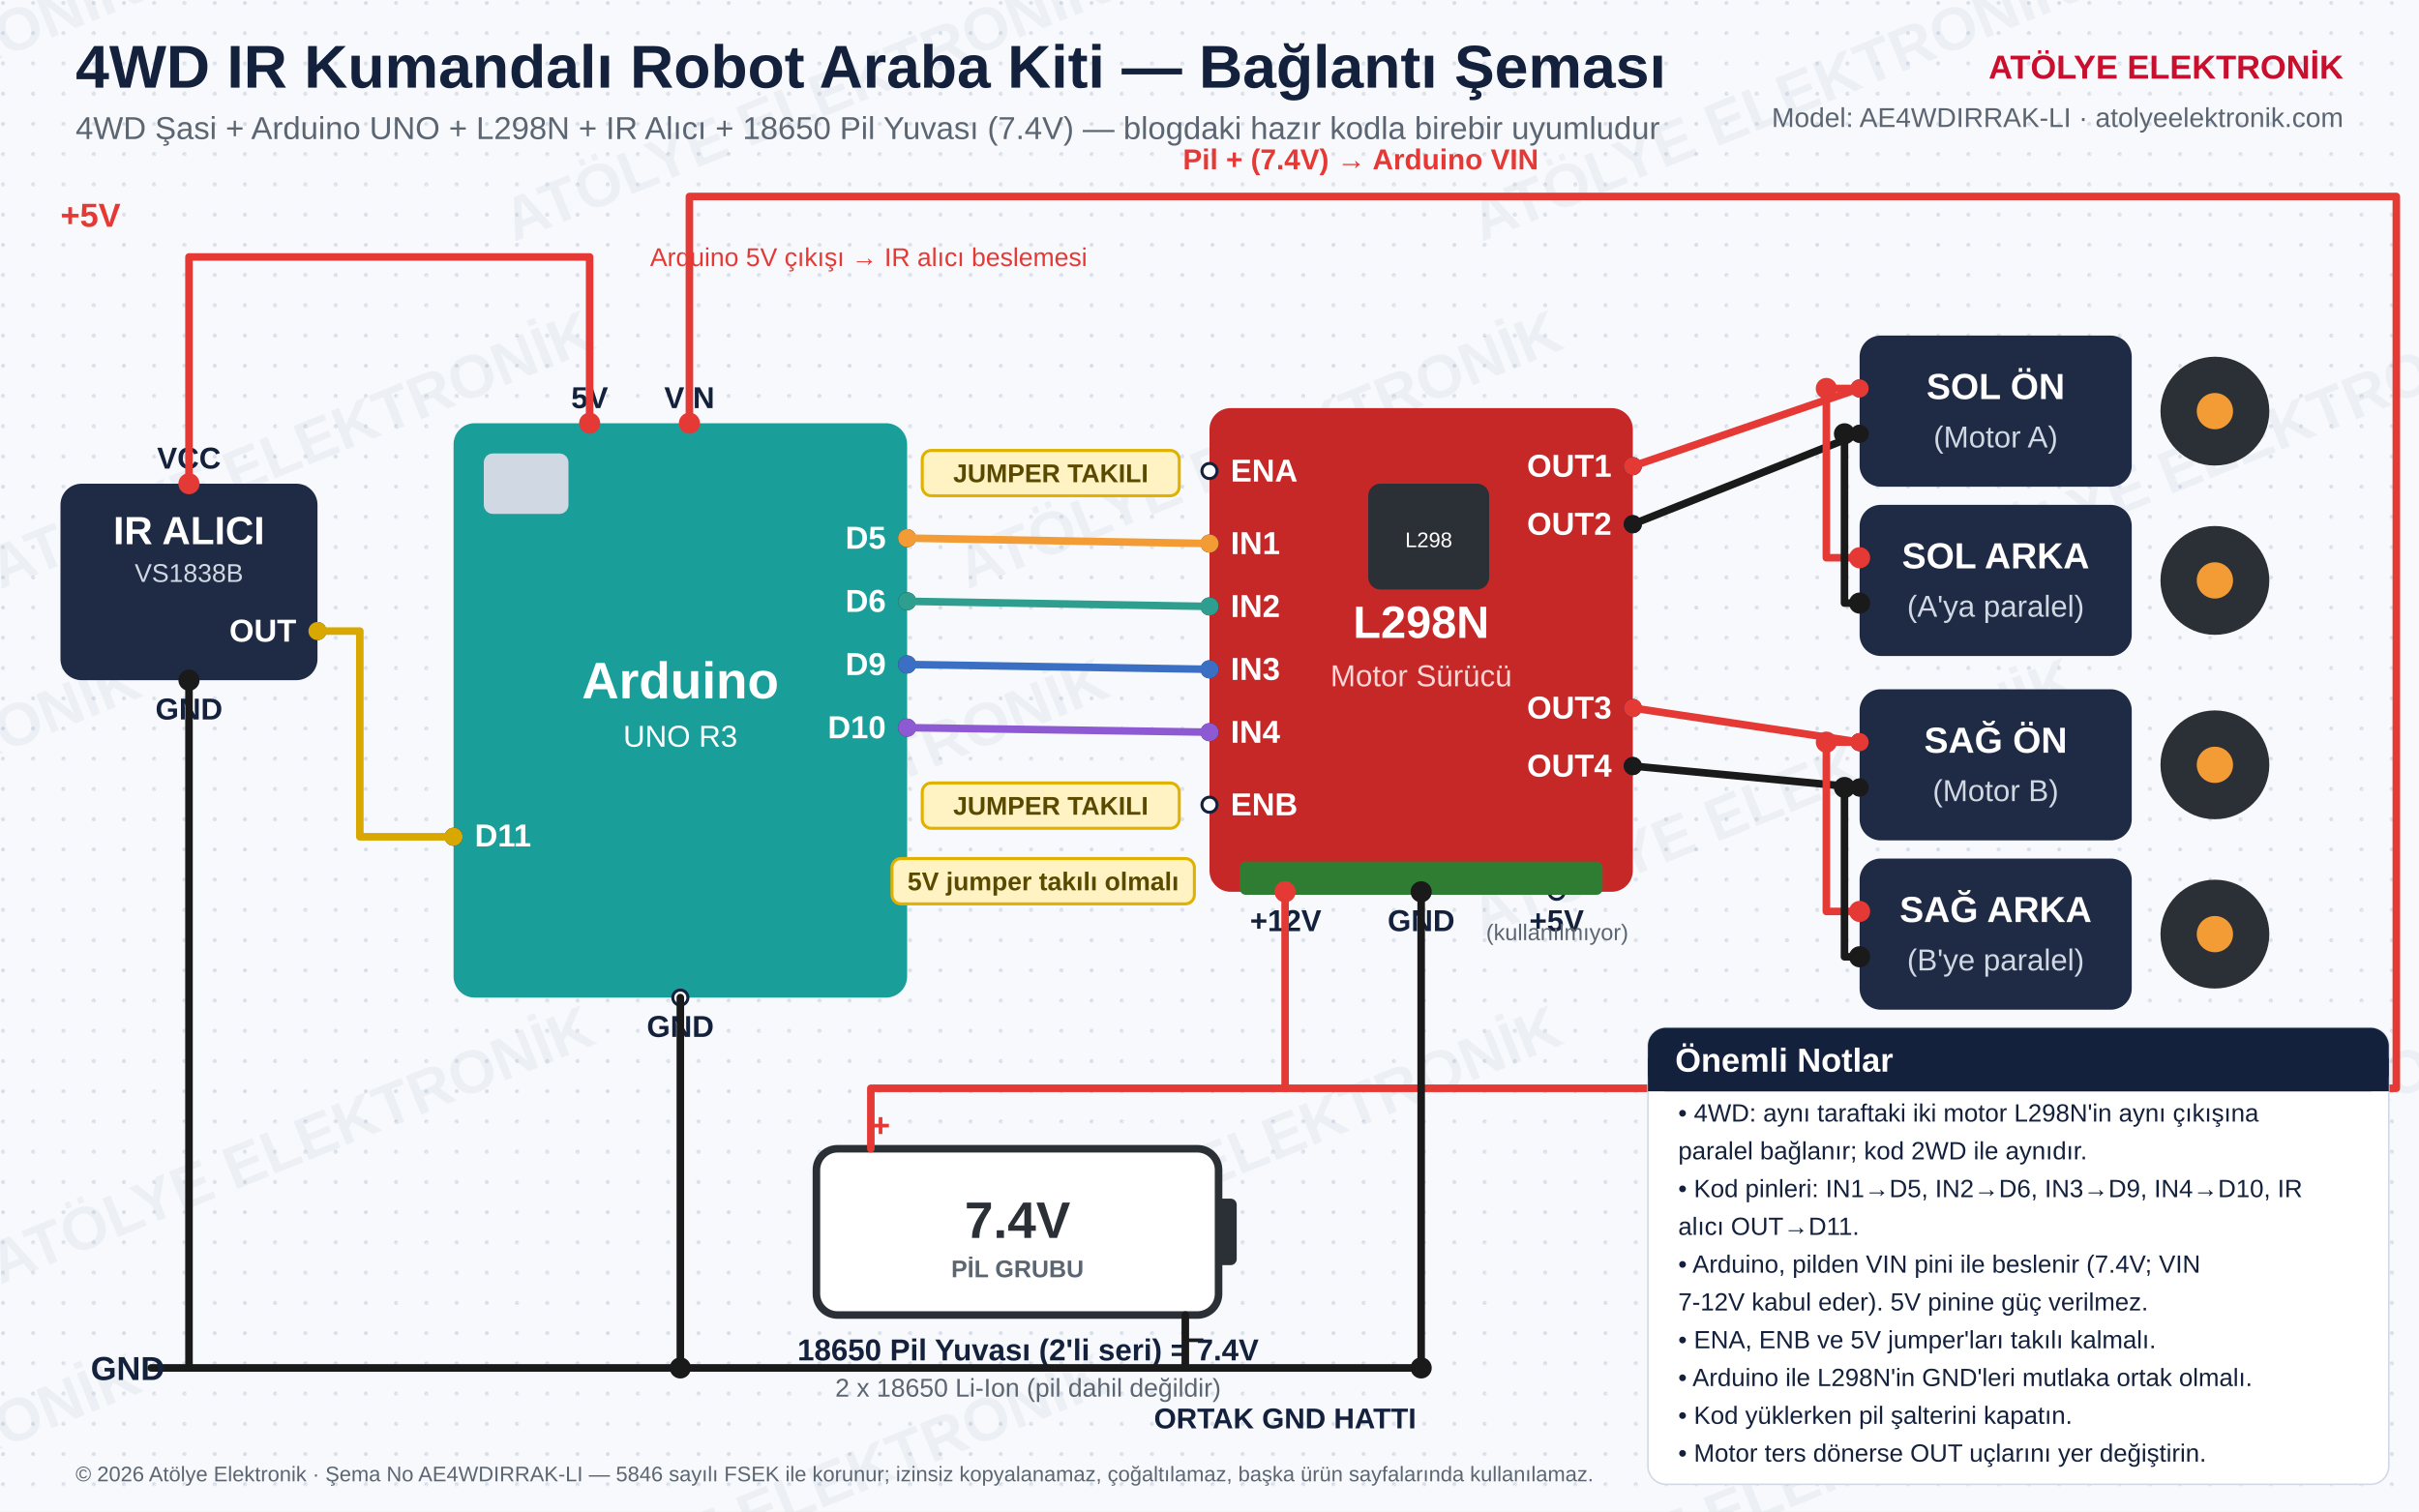
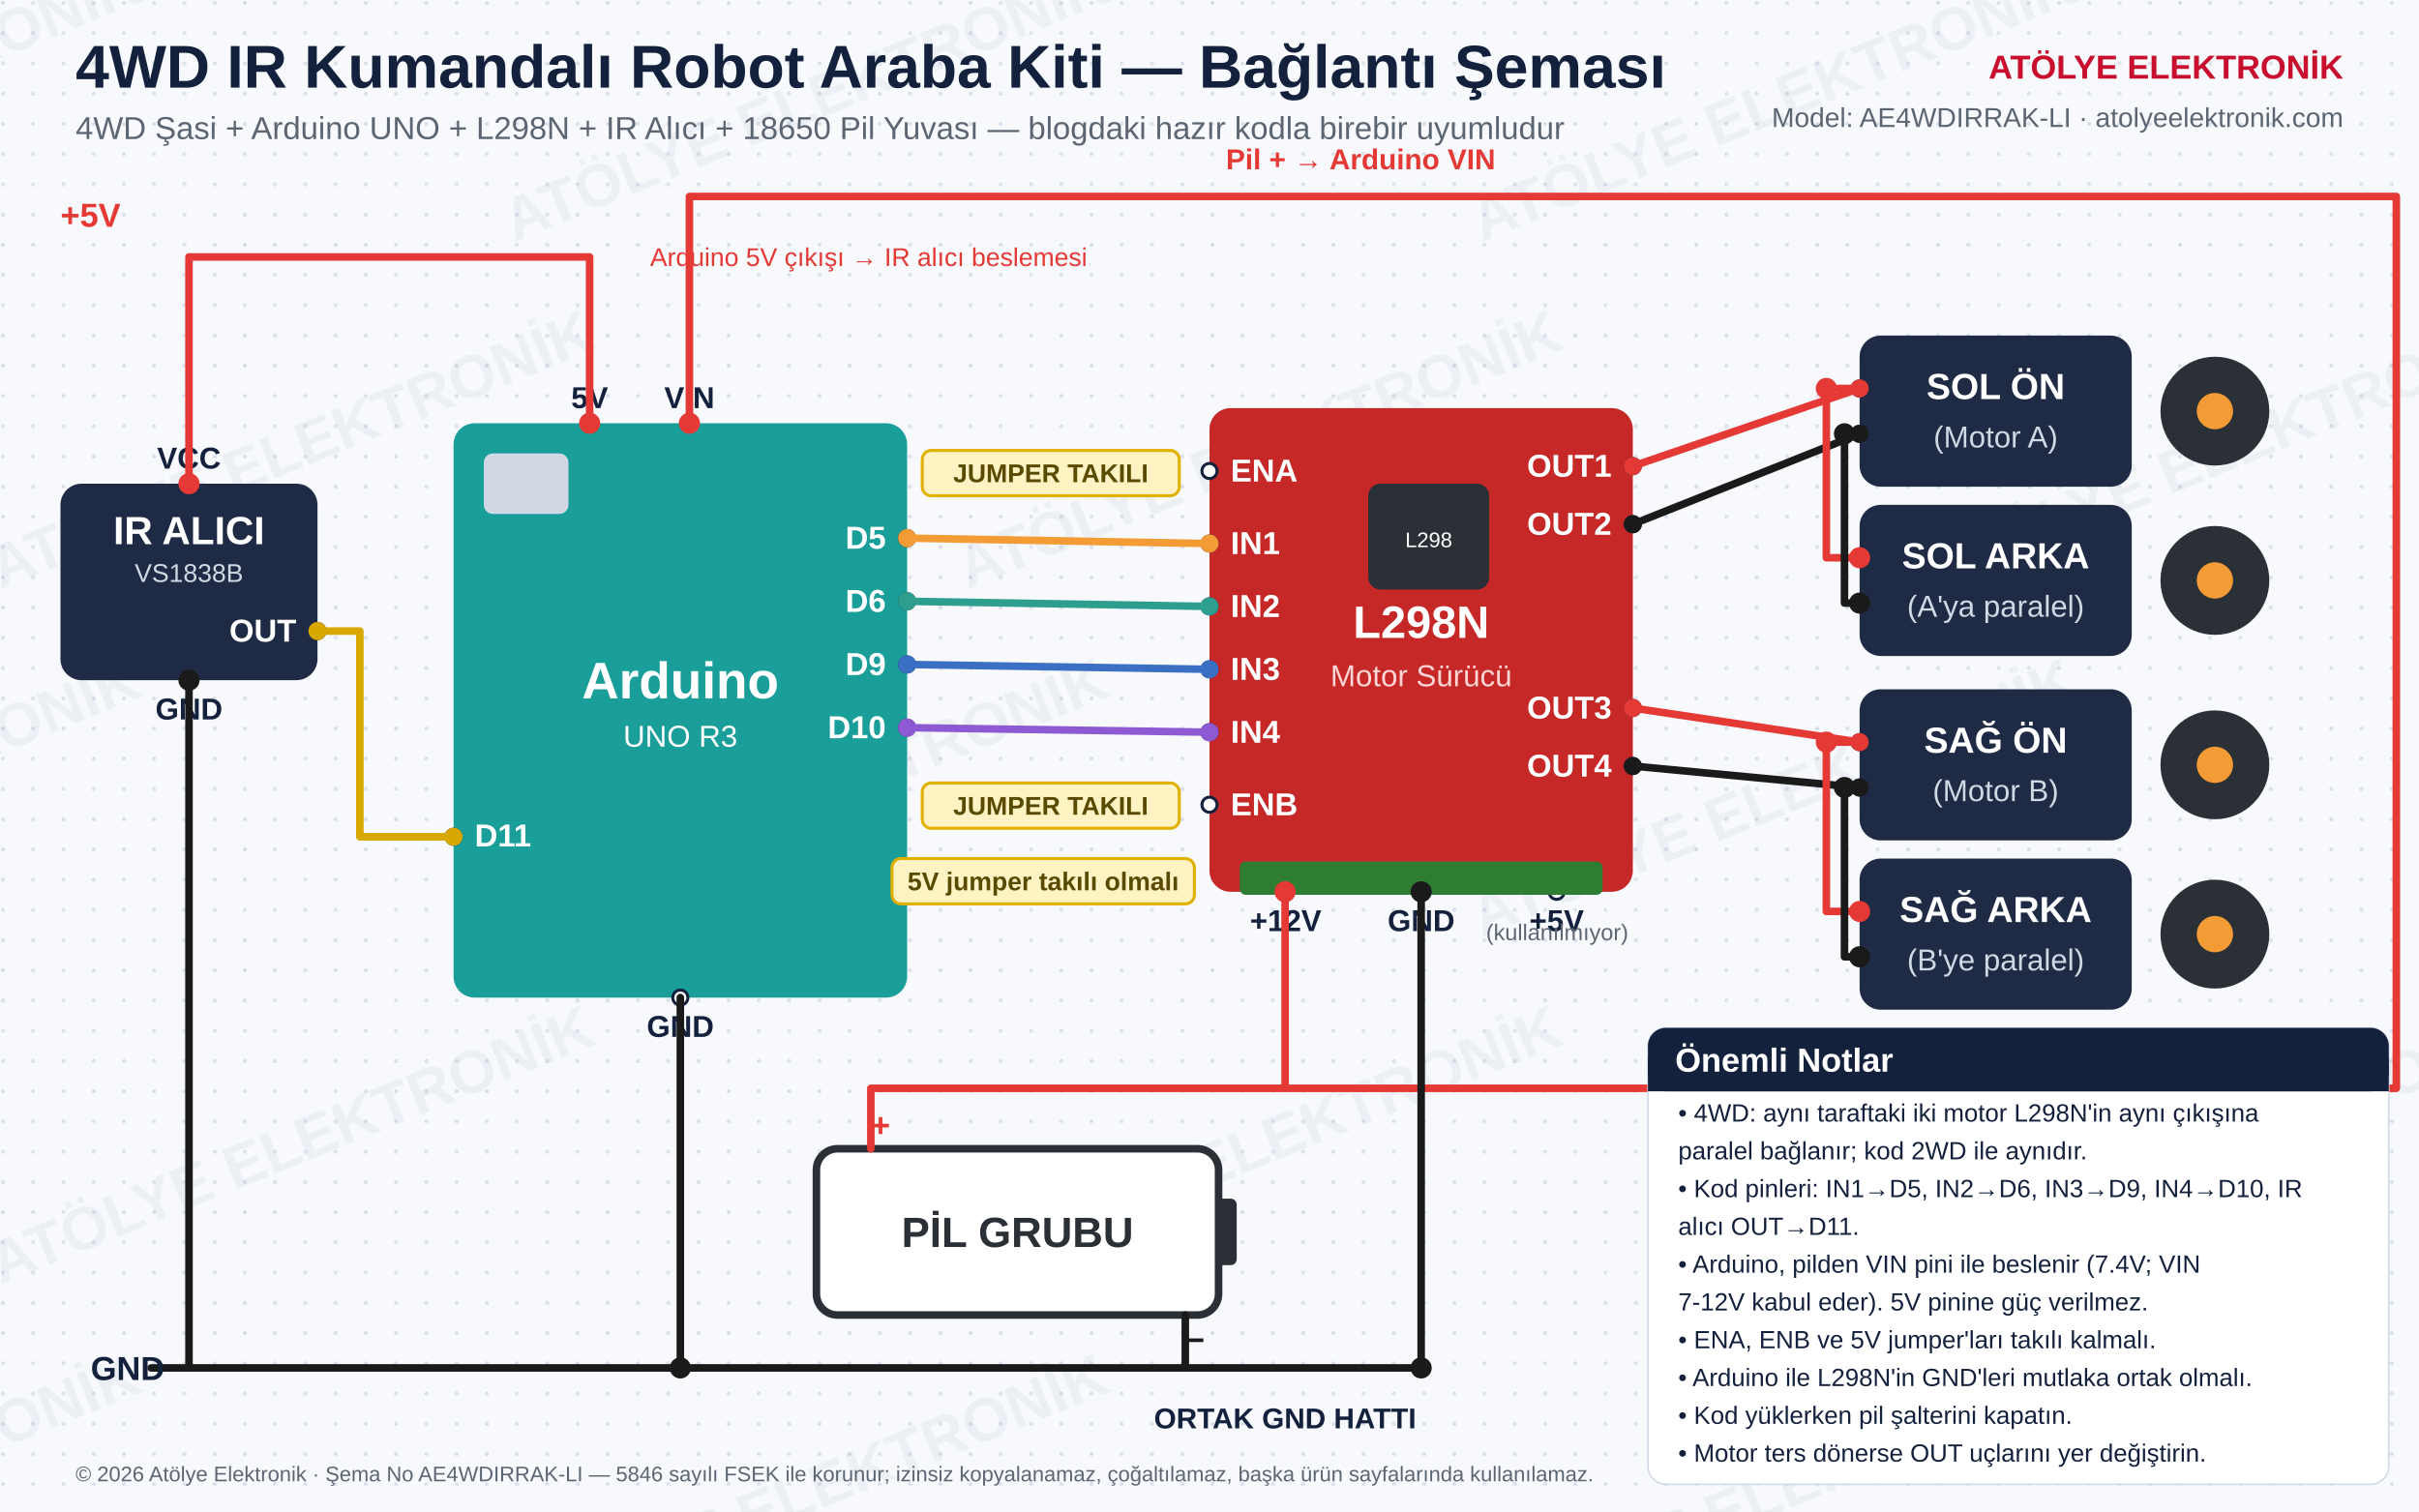
<svg xmlns="http://www.w3.org/2000/svg" width="1600" height="1000" viewBox="0 0 1600 1000" font-family="Segoe UI, Arial, sans-serif">
  <defs>
    <pattern id="dots" width="20" height="20" patternUnits="userSpaceOnUse">
      <circle cx="2" cy="2" r="1.3" fill="#d6dde8" />
    </pattern>
  </defs>
  <rect width="1600" height="1000" fill="#f7f9fc" />
  <rect width="1600" height="1000" fill="url(#dots)" />
  <g opacity="0.045" font-weight="800" font-size="40" fill="#003360">
    <text x="-300" y="160" transform="rotate(-22 -300 160)">ATÖLYE ELEKTRONİK</text>
    <text x="340" y="160" transform="rotate(-22 340 160)">ATÖLYE ELEKTRONİK</text>
    <text x="980" y="160" transform="rotate(-22 980 160)">ATÖLYE ELEKTRONİK</text>
    <text x="1620" y="160" transform="rotate(-22 1620 160)">ATÖLYE ELEKTRONİK</text>
    <text x="0" y="390" transform="rotate(-22 0 390)">ATÖLYE ELEKTRONİK</text>
    <text x="640" y="390" transform="rotate(-22 640 390)">ATÖLYE ELEKTRONİK</text>
    <text x="1280" y="390" transform="rotate(-22 1280 390)">ATÖLYE ELEKTRONİK</text>
    <text x="-300" y="620" transform="rotate(-22 -300 620)">ATÖLYE ELEKTRONİK</text>
    <text x="340" y="620" transform="rotate(-22 340 620)">ATÖLYE ELEKTRONİK</text>
    <text x="980" y="620" transform="rotate(-22 980 620)">ATÖLYE ELEKTRONİK</text>
    <text x="1620" y="620" transform="rotate(-22 1620 620)">ATÖLYE ELEKTRONİK</text>
    <text x="0" y="850" transform="rotate(-22 0 850)">ATÖLYE ELEKTRONİK</text>
    <text x="640" y="850" transform="rotate(-22 640 850)">ATÖLYE ELEKTRONİK</text>
    <text x="1280" y="850" transform="rotate(-22 1280 850)">ATÖLYE ELEKTRONİK</text>
    <text x="-300" y="1080" transform="rotate(-22 -300 1080)">ATÖLYE ELEKTRONİK</text>
    <text x="340" y="1080" transform="rotate(-22 340 1080)">ATÖLYE ELEKTRONİK</text>
    <text x="980" y="1080" transform="rotate(-22 980 1080)">ATÖLYE ELEKTRONİK</text>
    <text x="1620" y="1080" transform="rotate(-22 1620 1080)">ATÖLYE ELEKTRONİK</text>
  </g>
  <text x="50" y="58" font-size="40" font-weight="800" fill="#14213d">4WD IR Kumandalı Robot Araba Kiti — Bağlantı Şeması</text>
-   <text x="50" y="92" font-size="21" fill="#5c6672">4WD Şasi + Arduino UNO + L298N + IR Alıcı + 18650 Pil Yuvası (7.4V) — blogdaki hazır kodla birebir uyumludur</text>
+   <text x="50" y="92" font-size="21" fill="#5c6672">4WD Şasi + Arduino UNO + L298N + IR Alıcı + 18650 Pil Yuvası — blogdaki hazır kodla birebir uyumludur</text>
  <text x="1550" y="52" text-anchor="end" font-size="22" font-weight="800" fill="#c8102e">ATÖLYE ELEKTRONİK</text>
  <text x="1550" y="84" text-anchor="end" font-size="18" fill="#5c6672">Model: AE4WDIRRAK-LI · atolyeelektronik.com</text>
  <rect x="300" y="280" width="300" height="380" rx="14" fill="#1a9e9a" />
  <text x="450.0" y="462.0" text-anchor="middle" font-size="34" font-weight="700" fill="#fff">Arduino</text>
  <text x="450.0" y="494.0" text-anchor="middle" font-size="20" fill="#ffffff">UNO R3</text>
  <text x="586" y="363.0" text-anchor="end" font-size="21" font-weight="700" fill="#fff">D5</text>
  <circle cx="600" cy="356.0" r="5" fill="#fff" stroke="#14213d" stroke-width="2" />
  <text x="586" y="404.8" text-anchor="end" font-size="21" font-weight="700" fill="#fff">D6</text>
  <circle cx="600" cy="397.8" r="5" fill="#fff" stroke="#14213d" stroke-width="2" />
  <text x="586" y="446.6" text-anchor="end" font-size="21" font-weight="700" fill="#fff">D9</text>
  <circle cx="600" cy="439.6" r="5" fill="#fff" stroke="#14213d" stroke-width="2" />
  <text x="586" y="488.4" text-anchor="end" font-size="21" font-weight="700" fill="#fff">D10</text>
  <circle cx="600" cy="481.4" r="5" fill="#fff" stroke="#14213d" stroke-width="2" />
  <text x="390.0" y="270" text-anchor="middle" font-size="20" font-weight="700" fill="#14213d">5V</text>
  <circle cx="390.0" cy="280" r="5" fill="#fff" stroke="#14213d" stroke-width="2" />
  <text x="456.0" y="270" text-anchor="middle" font-size="20" font-weight="700" fill="#14213d">VIN</text>
  <circle cx="456.0" cy="280" r="5" fill="#fff" stroke="#14213d" stroke-width="2" />
  <text x="450.0" y="686" text-anchor="middle" font-size="20" font-weight="700" fill="#14213d">GND</text>
  <circle cx="450.0" cy="660" r="5" fill="#fff" stroke="#14213d" stroke-width="2" />
  <rect x="320" y="300" width="56" height="40" rx="6" fill="#cfd8e3" />
  <rect x="800" y="270" width="280" height="320" rx="14" fill="#c62828" />
  <text x="940.0" y="422.0" text-anchor="middle" font-size="30" font-weight="700" fill="#fff">L298N</text>
  <text x="940.0" y="454.0" text-anchor="middle" font-size="20" fill="#ffd5d5">Motor Sürücü</text>
  <text x="814" y="318.6" font-size="21" font-weight="700" fill="#fff">ENA</text>
  <circle cx="800" cy="311.6" r="5" fill="#fff" stroke="#14213d" stroke-width="2" />
  <text x="814" y="366.6" font-size="21" font-weight="700" fill="#fff">IN1</text>
  <circle cx="800" cy="359.6" r="5" fill="#fff" stroke="#14213d" stroke-width="2" />
  <text x="814" y="408.2" font-size="21" font-weight="700" fill="#fff">IN2</text>
  <circle cx="800" cy="401.2" r="5" fill="#fff" stroke="#14213d" stroke-width="2" />
  <text x="814" y="449.8" font-size="21" font-weight="700" fill="#fff">IN3</text>
  <circle cx="800" cy="442.8" r="5" fill="#fff" stroke="#14213d" stroke-width="2" />
  <text x="814" y="491.4" font-size="21" font-weight="700" fill="#fff">IN4</text>
  <circle cx="800" cy="484.4" r="5" fill="#fff" stroke="#14213d" stroke-width="2" />
  <text x="814" y="539.4" font-size="21" font-weight="700" fill="#fff">ENB</text>
  <circle cx="800" cy="532.4" r="5" fill="#fff" stroke="#14213d" stroke-width="2" />
  <text x="1066" y="315.4" text-anchor="end" font-size="21" font-weight="700" fill="#fff">OUT1</text>
  <circle cx="1080" cy="308.4" r="5" fill="#fff" stroke="#14213d" stroke-width="2" />
  <text x="1066" y="353.8" text-anchor="end" font-size="21" font-weight="700" fill="#fff">OUT2</text>
  <circle cx="1080" cy="346.8" r="5" fill="#fff" stroke="#14213d" stroke-width="2" />
  <text x="1066" y="475.4" text-anchor="end" font-size="21" font-weight="700" fill="#fff">OUT3</text>
  <circle cx="1080" cy="468.4" r="5" fill="#fff" stroke="#14213d" stroke-width="2" />
  <text x="1066" y="513.8" text-anchor="end" font-size="21" font-weight="700" fill="#fff">OUT4</text>
  <circle cx="1080" cy="506.8" r="5" fill="#fff" stroke="#14213d" stroke-width="2" />
  <text x="850.4" y="616" text-anchor="middle" font-size="20" font-weight="700" fill="#14213d">+12V</text>
  <circle cx="850.4" cy="590" r="5" fill="#fff" stroke="#14213d" stroke-width="2" />
  <text x="940.0" y="616" text-anchor="middle" font-size="20" font-weight="700" fill="#14213d">GND</text>
  <circle cx="940.0" cy="590" r="5" fill="#fff" stroke="#14213d" stroke-width="2" />
  <text x="1029.6" y="616" text-anchor="middle" font-size="20" font-weight="700" fill="#14213d">+5V</text>
  <circle cx="1029.6" cy="590" r="5" fill="#fff" stroke="#14213d" stroke-width="2" />
  <rect x="905" y="320" width="80" height="70" rx="8" fill="#2b2f36" />
  <text x="945" y="362" text-anchor="middle" font-size="14" fill="#fff">L298</text>
  <rect x="820" y="570" width="240" height="22" rx="4" fill="#2e7d32" />
  <rect x="610" y="298" width="170" height="30" rx="6" fill="#fff3c4" stroke="#e0b100" stroke-width="2" />
  <text x="695.0" y="319" text-anchor="middle" font-size="17" font-weight="700" fill="#5a4a00">JUMPER TAKILI</text>
  <rect x="610" y="518" width="170" height="30" rx="6" fill="#fff3c4" stroke="#e0b100" stroke-width="2" />
  <text x="695.0" y="539" text-anchor="middle" font-size="17" font-weight="700" fill="#5a4a00">JUMPER TAKILI</text>
  <rect x="590" y="568" width="200" height="30" rx="6" fill="#fff3c4" stroke="#e0b100" stroke-width="2" />
  <text x="690.0" y="589" text-anchor="middle" font-size="17" font-weight="700" fill="#5a4a00">5V jumper takılı olmalı</text>
  <text x="1030" y="622" text-anchor="middle" font-size="15" font-weight="500" fill="#5c6672">(kullanılmıyor)</text>
  <rect x="1230" y="222" width="180" height="100" rx="14" fill="#1f2a44" />
  <text x="1320.0" y="264.0" text-anchor="middle" font-size="24" font-weight="700" fill="#fff">SOL ÖN</text>
  <text x="1320.0" y="296.0" text-anchor="middle" font-size="20" fill="#cfd8e3">(Motor A)</text>
  <text x="1244" y="264.0" font-size="21" font-weight="700" fill="#fff" />
  <circle cx="1230" cy="257.0" r="5" fill="#fff" stroke="#14213d" stroke-width="2" />
  <text x="1244" y="294.0" font-size="21" font-weight="700" fill="#fff"> </text>
  <circle cx="1230" cy="287.0" r="5" fill="#fff" stroke="#14213d" stroke-width="2" />
  <circle cx="1465" cy="272" r="36" fill="#2b2f36" />
  <circle cx="1465" cy="272" r="12" fill="#f39c35" />
  <rect x="1230" y="334" width="180" height="100" rx="14" fill="#1f2a44" />
  <text x="1320.0" y="376.0" text-anchor="middle" font-size="24" font-weight="700" fill="#fff">SOL ARKA</text>
  <text x="1320.0" y="408.0" text-anchor="middle" font-size="20" fill="#cfd8e3">(A'ya paralel)</text>
  <text x="1244" y="376.0" font-size="21" font-weight="700" fill="#fff" />
  <circle cx="1230" cy="369.0" r="5" fill="#fff" stroke="#14213d" stroke-width="2" />
  <text x="1244" y="406.0" font-size="21" font-weight="700" fill="#fff"> </text>
  <circle cx="1230" cy="399.0" r="5" fill="#fff" stroke="#14213d" stroke-width="2" />
  <circle cx="1465" cy="384" r="36" fill="#2b2f36" />
  <circle cx="1465" cy="384" r="12" fill="#f39c35" />
  <rect x="1230" y="456" width="180" height="100" rx="14" fill="#1f2a44" />
  <text x="1320.0" y="498.0" text-anchor="middle" font-size="24" font-weight="700" fill="#fff">SAĞ ÖN</text>
  <text x="1320.0" y="530.0" text-anchor="middle" font-size="20" fill="#cfd8e3">(Motor B)</text>
  <text x="1244" y="498.0" font-size="21" font-weight="700" fill="#fff" />
  <circle cx="1230" cy="491.0" r="5" fill="#fff" stroke="#14213d" stroke-width="2" />
  <text x="1244" y="528.0" font-size="21" font-weight="700" fill="#fff"> </text>
  <circle cx="1230" cy="521.0" r="5" fill="#fff" stroke="#14213d" stroke-width="2" />
  <circle cx="1465" cy="506" r="36" fill="#2b2f36" />
  <circle cx="1465" cy="506" r="12" fill="#f39c35" />
  <rect x="1230" y="568" width="180" height="100" rx="14" fill="#1f2a44" />
  <text x="1320.0" y="610.0" text-anchor="middle" font-size="24" font-weight="700" fill="#fff">SAĞ ARKA</text>
  <text x="1320.0" y="642.0" text-anchor="middle" font-size="20" fill="#cfd8e3">(B'ye paralel)</text>
  <text x="1244" y="610.0" font-size="21" font-weight="700" fill="#fff" />
  <circle cx="1230" cy="603.0" r="5" fill="#fff" stroke="#14213d" stroke-width="2" />
  <text x="1244" y="640.0" font-size="21" font-weight="700" fill="#fff"> </text>
  <circle cx="1230" cy="633.0" r="5" fill="#fff" stroke="#14213d" stroke-width="2" />
  <circle cx="1465" cy="618" r="36" fill="#2b2f36" />
  <circle cx="1465" cy="618" r="12" fill="#f39c35" />
  <rect x="540" y="760" width="266" height="110" rx="14" fill="#fff" stroke="#2b2f36" stroke-width="5" />
  <rect x="804" y="793.0" width="14" height="44.0" rx="4" fill="#2b2f36" />
-   <text x="673.0" y="819.0" text-anchor="middle" font-size="34" font-weight="800" fill="#2b2f36">7.4V</text>
-   <text x="673.0" y="845.0" text-anchor="middle" font-size="16" font-weight="700" fill="#5c6672">PİL GRUBU</text>
+   <text x="673.0" y="825.0" text-anchor="middle" font-size="28" font-weight="800" fill="#2b2f36">PİL GRUBU</text>
  <text x="576" y="752" font-size="22" font-weight="700" fill="#e53935">+</text>
  <text x="784" y="894" font-size="22" font-weight="700" fill="#1a1a1a">−</text>
-   <text x="680.0" y="900" text-anchor="middle" font-size="20" font-weight="700" fill="#14213d">18650 Pil Yuvası (2'li seri) = 7.4V</text>
-   <text x="680.0" y="924" text-anchor="middle" font-size="17" fill="#5c6672">2 x 18650 Li-Ion (pil dahil değildir)</text>
  <path d="M 600 356.0 L 800 359.6" fill="none" stroke="#f39c35" stroke-width="5" stroke-linejoin="round" stroke-linecap="round" />
  <circle cx="600" cy="356.0" r="6" fill="#f39c35" />
  <circle cx="800" cy="359.6" r="6" fill="#f39c35" />
  <path d="M 600 397.8 L 800 401.2" fill="none" stroke="#2e9e8f" stroke-width="5" stroke-linejoin="round" stroke-linecap="round" />
  <circle cx="600" cy="397.8" r="6" fill="#2e9e8f" />
  <circle cx="800" cy="401.2" r="6" fill="#2e9e8f" />
  <path d="M 600 439.6 L 800 442.8" fill="none" stroke="#3b6fc4" stroke-width="5" stroke-linejoin="round" stroke-linecap="round" />
  <circle cx="600" cy="439.6" r="6" fill="#3b6fc4" />
  <circle cx="800" cy="442.8" r="6" fill="#3b6fc4" />
  <path d="M 600 481.4 L 800 484.4" fill="none" stroke="#8e5ad4" stroke-width="5" stroke-linejoin="round" stroke-linecap="round" />
  <circle cx="600" cy="481.4" r="6" fill="#8e5ad4" />
  <circle cx="800" cy="484.4" r="6" fill="#8e5ad4" />
  <path d="M 1080 308.4 L 1230 257.0" fill="none" stroke="#e53935" stroke-width="5" stroke-linejoin="round" stroke-linecap="round" />
  <circle cx="1080" cy="308.4" r="6" fill="#e53935" />
  <circle cx="1230" cy="257.0" r="6" fill="#e53935" />
  <path d="M 1080 346.8 L 1230 287.0" fill="none" stroke="#1a1a1a" stroke-width="5" stroke-linejoin="round" stroke-linecap="round" />
  <circle cx="1080" cy="346.8" r="6" fill="#1a1a1a" />
  <circle cx="1230" cy="287.0" r="6" fill="#1a1a1a" />
  <path d="M 1080 468.4 L 1230 491.0" fill="none" stroke="#e53935" stroke-width="5" stroke-linejoin="round" stroke-linecap="round" />
  <circle cx="1080" cy="468.4" r="6" fill="#e53935" />
  <circle cx="1230" cy="491.0" r="6" fill="#e53935" />
  <path d="M 1080 506.8 L 1230 521.0" fill="none" stroke="#1a1a1a" stroke-width="5" stroke-linejoin="round" stroke-linecap="round" />
  <circle cx="1080" cy="506.8" r="6" fill="#1a1a1a" />
  <circle cx="1230" cy="521.0" r="6" fill="#1a1a1a" />
  <path d="M 1230 257.0 L 1208 257.0 L 1208 369.0 L 1230 369.0" fill="none" stroke="#e53935" stroke-width="5" stroke-linejoin="round" stroke-linecap="round" />
  <circle cx="1230" cy="369.0" r="7" fill="#e53935" />
  <circle cx="1208" cy="257.0" r="7" fill="#e53935" />
  <path d="M 1230 287.0 L 1220 287.0 L 1220 399.0 L 1230 399.0" fill="none" stroke="#1a1a1a" stroke-width="5" stroke-linejoin="round" stroke-linecap="round" />
  <circle cx="1230" cy="399.0" r="7" fill="#1a1a1a" />
  <circle cx="1220" cy="287.0" r="7" fill="#1a1a1a" />
  <path d="M 1230 491.0 L 1208 491.0 L 1208 603.0 L 1230 603.0" fill="none" stroke="#e53935" stroke-width="5" stroke-linejoin="round" stroke-linecap="round" />
  <circle cx="1230" cy="603.0" r="7" fill="#e53935" />
  <circle cx="1208" cy="491.0" r="7" fill="#e53935" />
  <path d="M 1230 521.0 L 1220 521.0 L 1220 633.0 L 1230 633.0" fill="none" stroke="#1a1a1a" stroke-width="5" stroke-linejoin="round" stroke-linecap="round" />
  <circle cx="1230" cy="633.0" r="7" fill="#1a1a1a" />
  <circle cx="1220" cy="521.0" r="7" fill="#1a1a1a" />
  <path d="M 576 760 L 576 720 L 850 720 L 850 590" fill="none" stroke="#e53935" stroke-width="5" stroke-linejoin="round" stroke-linecap="round" />
  <circle cx="850" cy="590" r="7" fill="#e53935" />
  <path d="M 850 720 L 1585 720 L 1585 130 L 456 130 L 456 280" fill="none" stroke="#e53935" stroke-width="5" stroke-linejoin="round" stroke-linecap="round" />
  <circle cx="456" cy="280" r="7" fill="#e53935" />
-   <text x="900" y="112" text-anchor="middle" font-size="19" font-weight="700" fill="#e53935">Pil + (7.4V) → Arduino VIN</text>
+   <text x="900" y="112" text-anchor="middle" font-size="19" font-weight="700" fill="#e53935">Pil + → Arduino VIN</text>
  <path d="M 784 870 L 784 905 L 100 905" fill="none" stroke="#1a1a1a" stroke-width="5" stroke-linejoin="round" stroke-linecap="round" />
  <path d="M 784 905 L 940 905 L 940 590" fill="none" stroke="#1a1a1a" stroke-width="5" stroke-linejoin="round" stroke-linecap="round" />
  <circle cx="940" cy="590" r="7" fill="#1a1a1a" />
  <path d="M 450 660 L 450 905" fill="none" stroke="#1a1a1a" stroke-width="5" stroke-linejoin="round" stroke-linecap="round" />
  <circle cx="450" cy="905" r="7" fill="#1a1a1a" />
  <circle cx="940" cy="905" r="7" fill="#1a1a1a" />
  <text x="60" y="913" text-anchor="start" font-size="22" font-weight="700" fill="#14213d">GND</text>
  <text x="850" y="945" text-anchor="middle" font-size="19" font-weight="700" fill="#14213d">ORTAK GND HATTI</text>
  <rect x="40" y="320" width="170" height="130" rx="14" fill="#1f2a44" />
  <text x="125.0" y="395.0" text-anchor="middle" font-size="26" font-weight="700" fill="#fff" />
  <text x="125.0" y="310" text-anchor="middle" font-size="20" font-weight="700" fill="#14213d">VCC</text>
  <circle cx="125.0" cy="320" r="5" fill="#fff" stroke="#14213d" stroke-width="2" />
  <text x="125.0" y="476" text-anchor="middle" font-size="20" font-weight="700" fill="#14213d">GND</text>
  <circle cx="125.0" cy="450" r="5" fill="#fff" stroke="#14213d" stroke-width="2" />
  <text x="196" y="424.5" text-anchor="end" font-size="21" font-weight="700" fill="#fff">OUT</text>
  <circle cx="210" cy="417.5" r="5" fill="#fff" stroke="#14213d" stroke-width="2" />
  <text x="125" y="360" text-anchor="middle" font-size="26" font-weight="700" fill="#fff">IR ALICI</text>
  <text x="125" y="385" text-anchor="middle" font-size="17" font-weight="500" fill="#cfd8e3">VS1838B</text>
  <text x="314" y="560" font-size="21" font-weight="700" fill="#fff">D11</text>
  <circle cx="300" cy="553.6" r="5" fill="#fff" stroke="#14213d" stroke-width="2" />
  <path d="M 210 417.5 L 238 417.5 L 238 553.6 L 300 553.6" fill="none" stroke="#d8a800" stroke-width="5" stroke-linejoin="round" stroke-linecap="round" />
  <circle cx="210" cy="417.5" r="6" fill="#d8a800" />
  <circle cx="300" cy="553.6" r="6" fill="#d8a800" />
  <path d="M 125 320 L 125 170 L 390 170 L 390 280" fill="none" stroke="#e53935" stroke-width="5" stroke-linejoin="round" stroke-linecap="round" />
  <circle cx="390" cy="280" r="7" fill="#e53935" />
  <circle cx="125" cy="320" r="7" fill="#e53935" />
  <text x="40" y="150" text-anchor="start" font-size="22" font-weight="700" fill="#e53935">+5V</text>
  <text x="430" y="176" text-anchor="start" font-size="17" font-weight="500" fill="#e53935">Arduino 5V çıkışı → IR alıcı beslemesi</text>
  <path d="M 125 450 L 125 905" fill="none" stroke="#1a1a1a" stroke-width="5" stroke-linejoin="round" stroke-linecap="round" />
  <circle cx="125" cy="450" r="7" fill="#1a1a1a" />
  <rect x="1090" y="680" width="490" height="302" rx="12" fill="#fff" stroke="#cfd8e3" />
  <rect x="1090" y="680" width="490" height="42" rx="12" fill="#14213d" />
  <rect x="1090" y="700" width="490" height="22" fill="#14213d" />
  <text x="1108" y="709" font-size="22" font-weight="700" fill="#fff">Önemli Notlar</text>
  <text x="1110" y="742" font-size="16.5" fill="#14213d">• 4WD: aynı taraftaki iki motor L298N'in aynı çıkışına</text>
  <text x="1110" y="767" font-size="16.5" fill="#14213d">   paralel bağlanır; kod 2WD ile aynıdır.</text>
  <text x="1110" y="792" font-size="16.5" fill="#14213d">• Kod pinleri: IN1→D5, IN2→D6, IN3→D9, IN4→D10, IR</text>
  <text x="1110" y="817" font-size="16.5" fill="#14213d">   alıcı OUT→D11.</text>
  <text x="1110" y="842" font-size="16.5" fill="#14213d">• Arduino, pilden VIN pini ile beslenir (7.4V; VIN</text>
  <text x="1110" y="867" font-size="16.5" fill="#14213d">   7-12V kabul eder). 5V pinine güç verilmez.</text>
  <text x="1110" y="892" font-size="16.5" fill="#14213d">• ENA, ENB ve 5V jumper'ları takılı kalmalı.</text>
  <text x="1110" y="917" font-size="16.5" fill="#14213d">• Arduino ile L298N'in GND'leri mutlaka ortak olmalı.</text>
  <text x="1110" y="942" font-size="16.5" fill="#14213d">• Kod yüklerken pil şalterini kapatın.</text>
  <text x="1110" y="967" font-size="16.5" fill="#14213d">• Motor ters dönerse OUT uçlarını yer değiştirin.</text>
  <text x="50" y="980" font-size="14" fill="#5c6672">© 2026 Atölye Elektronik · Şema No AE4WDIRRAK-LI — 5846 sayılı FSEK ile korunur; izinsiz kopyalanamaz, çoğaltılamaz, başka ürün sayfalarında kullanılamaz.</text>
</svg>
